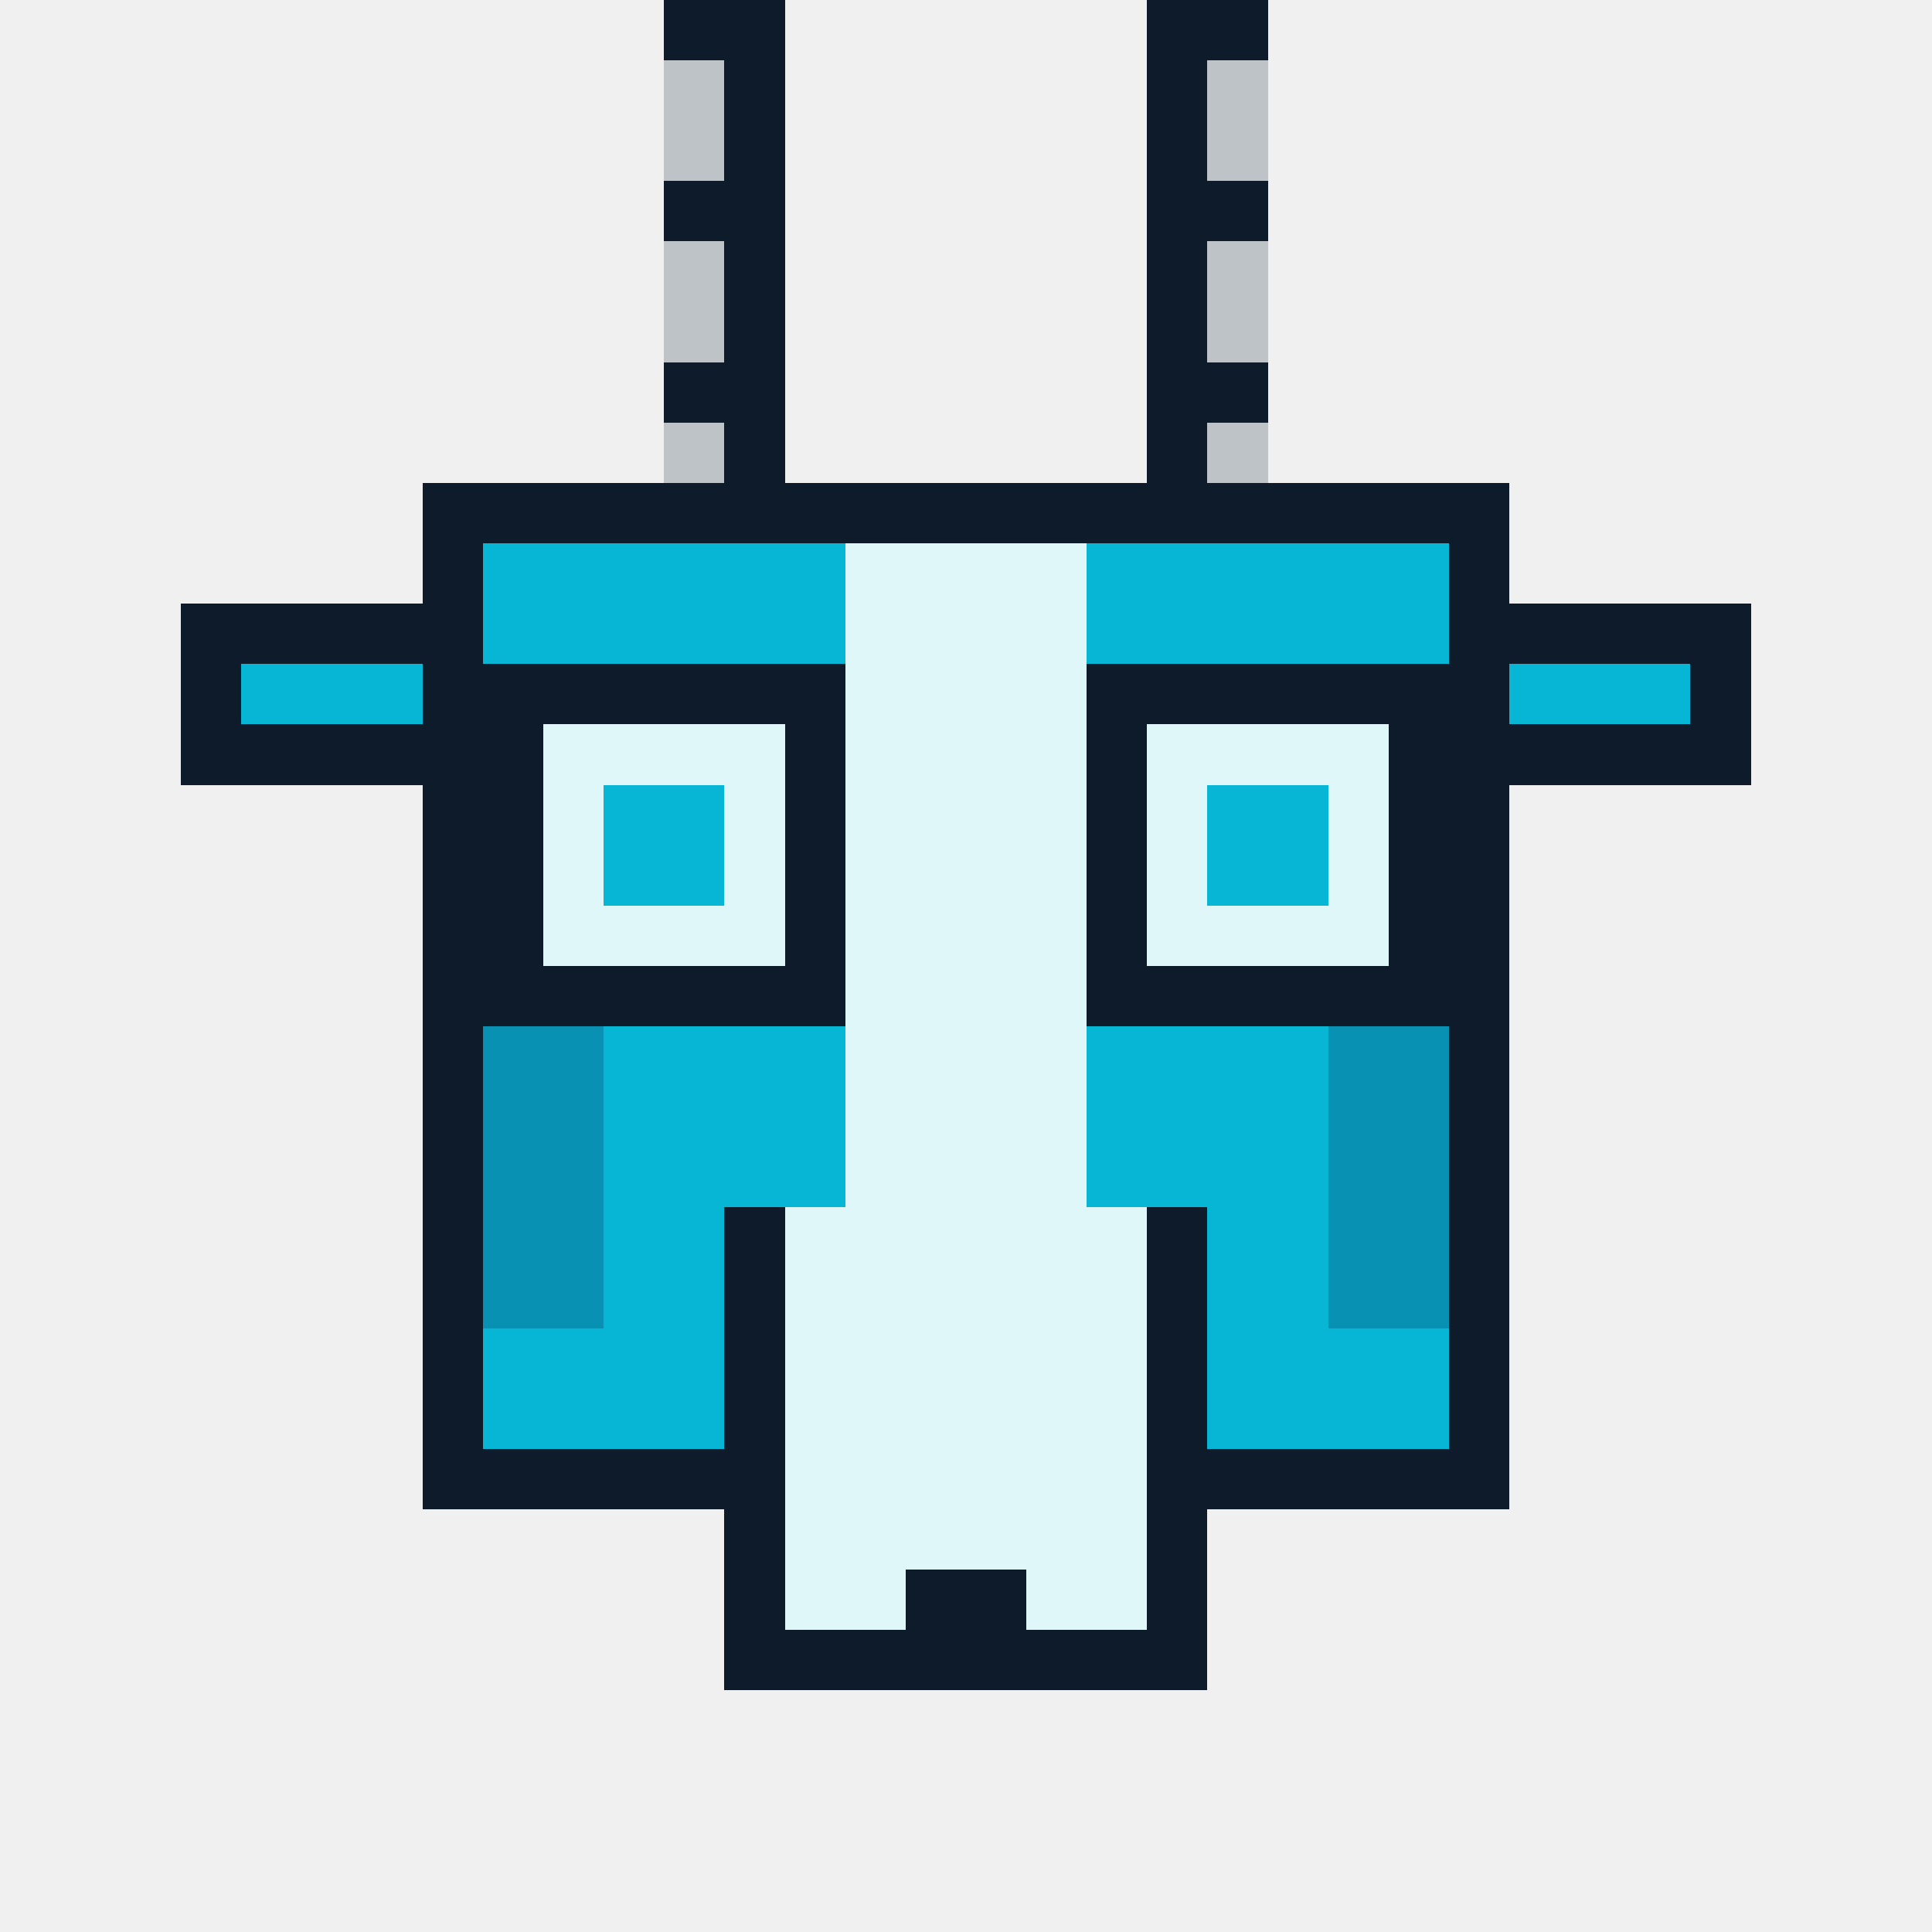
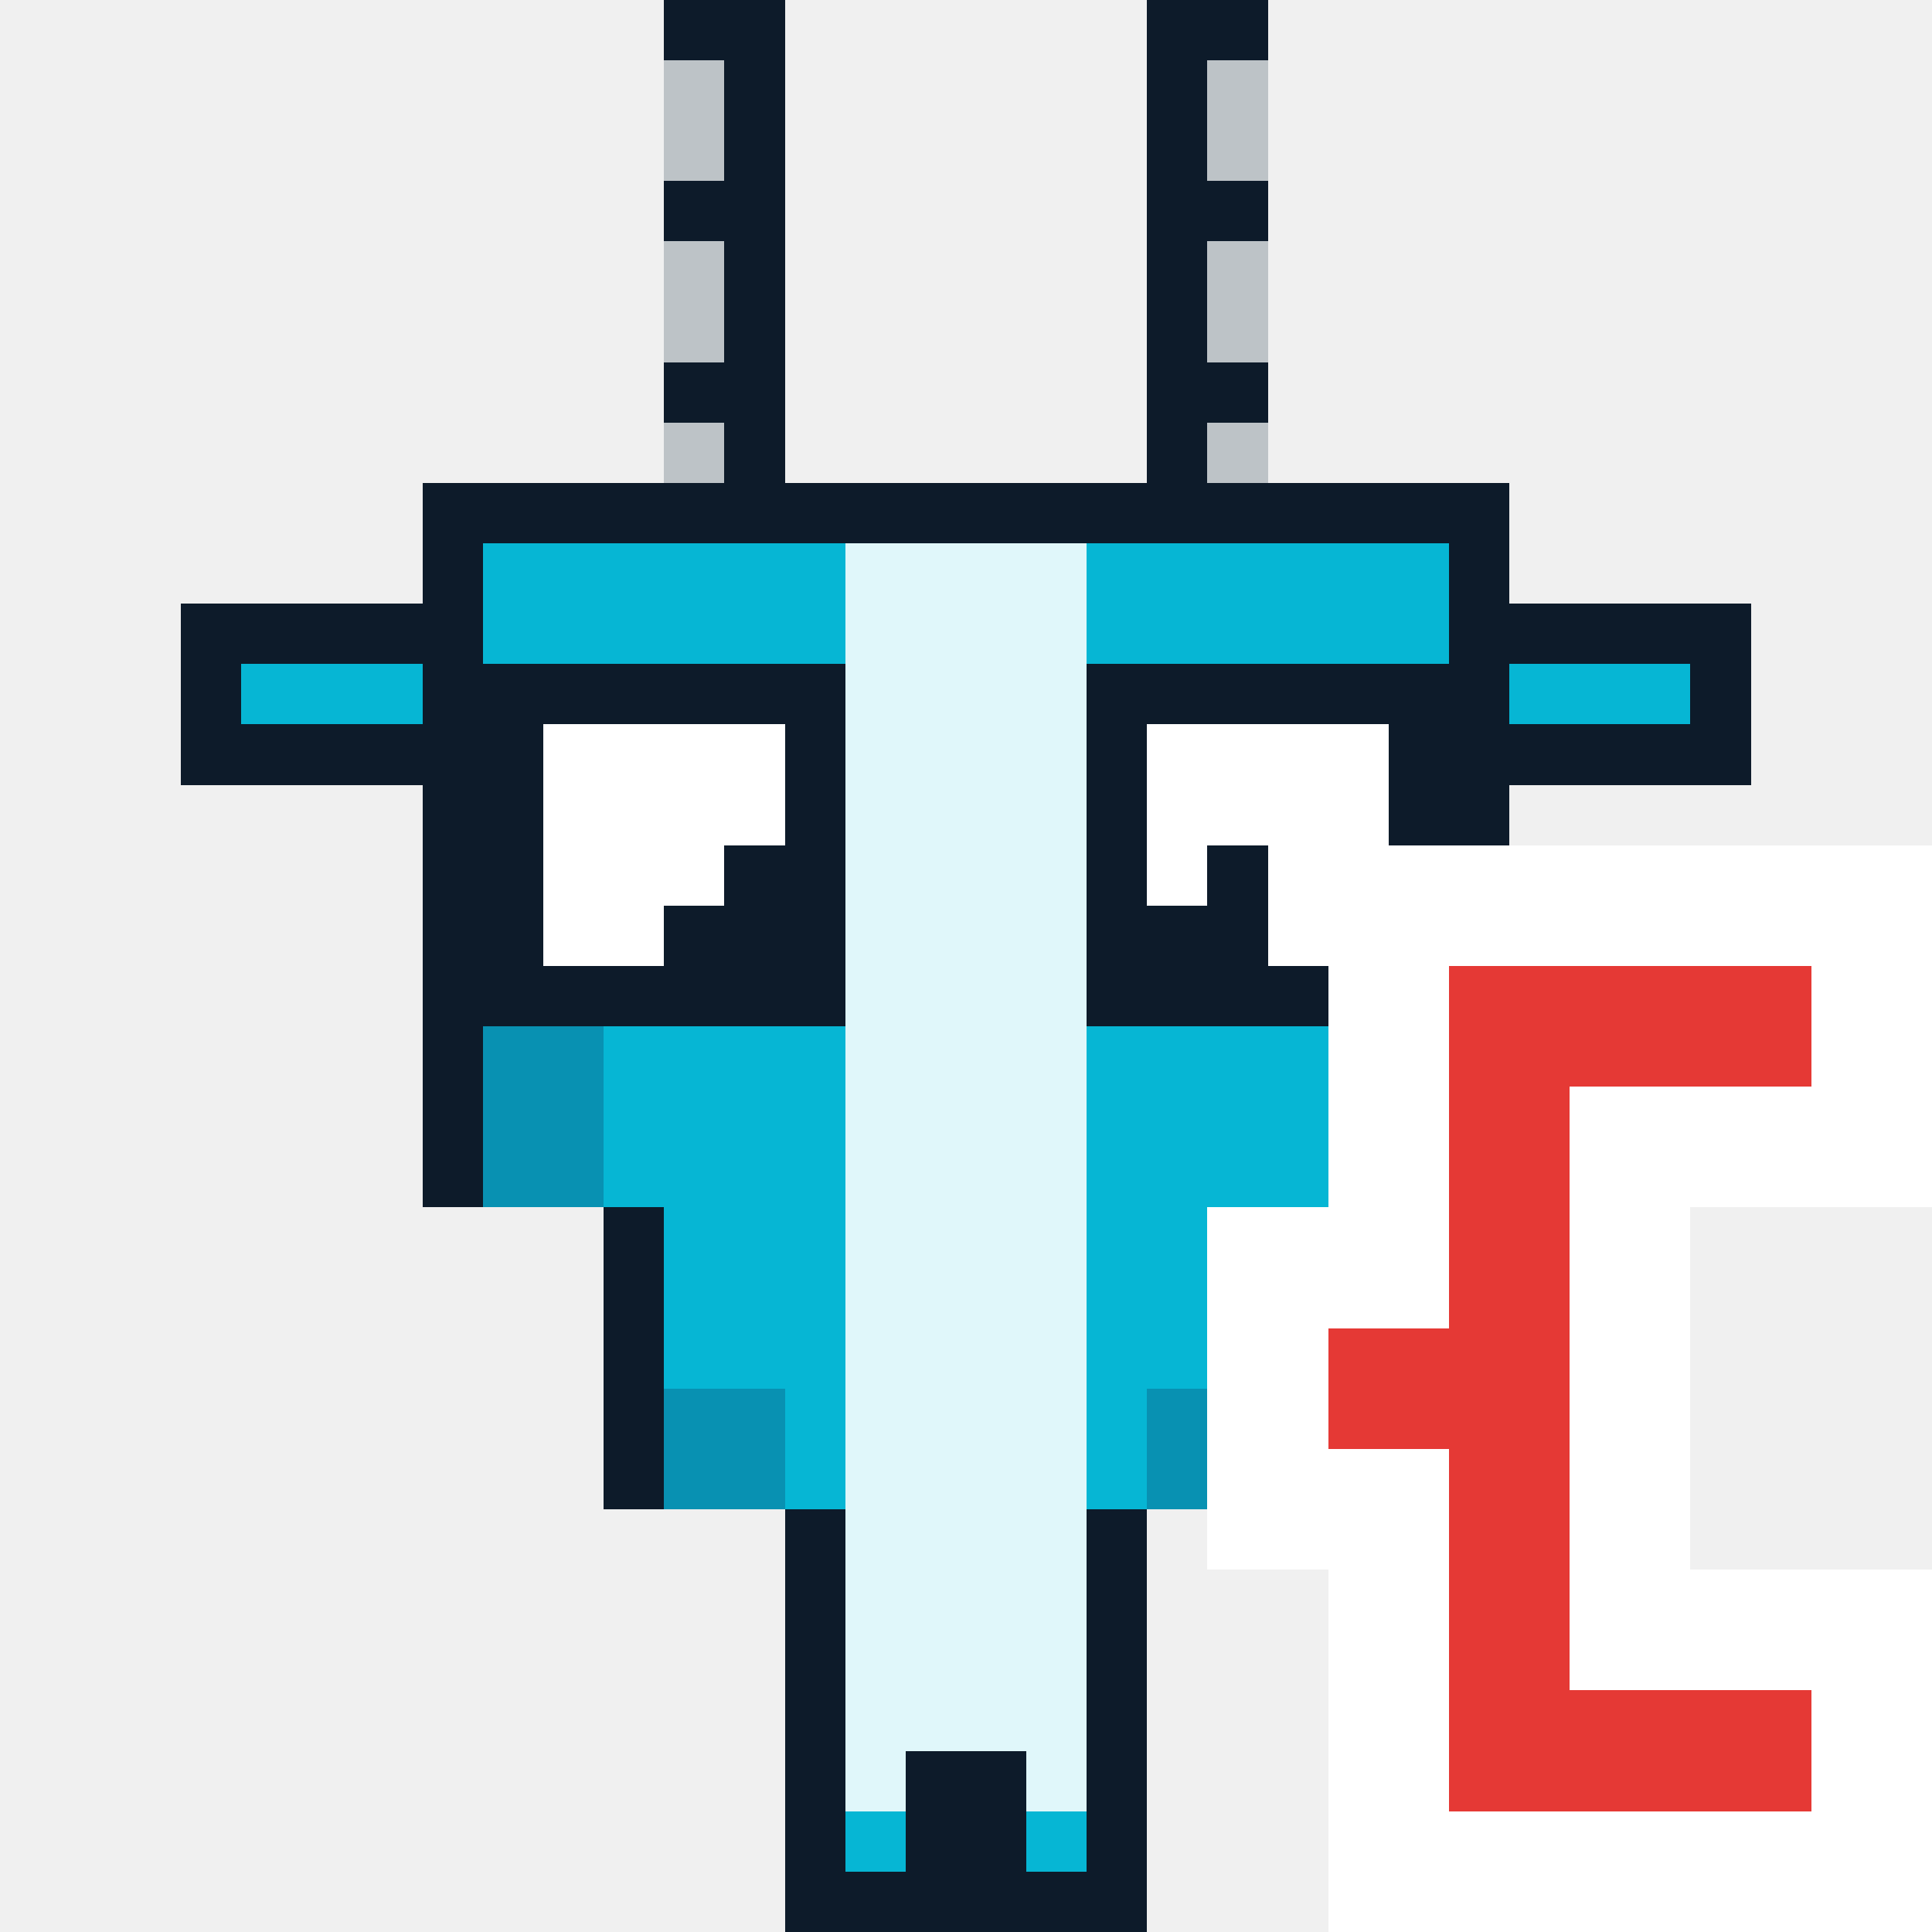
<svg xmlns="http://www.w3.org/2000/svg" viewBox="0 0 32 32" width="32" height="32" shape-rendering="crispEdges">
  <defs>
    <style>
-             .outline-dark { fill: #0D1B2A; }
-             .tmpl-cyan     { fill: #06B6D4; }
-             .tmpl-shadow   { fill: #0891B2; }
-             .tmpl-light    { fill: #E0F7FA; }
-             .horn-gray    { fill: #BDC3C7; }
+             .outline-dark { fill: #0D1B2A; } /* Contornos principais */
+             .fur-main     { fill: #06B6D4; } /* Pele da gazela */
+             .fur-shadow   { fill: #0891B2; } /* Detalhes faciais escuros */
+             .fur-white    { fill: #E0F7FA; } /* Listra branca central */
+             .horn-gray    { fill: #BDC3C7; } /* Chifres prateados */
+             .eye-white    { fill: #FFFFFF; } /* Globo ocular */
+             .badge-red   { fill: #E53935; } /* GADT/GADX badge glyph */
+             .badge-white { fill: #FFFFFF; } /* GADT/GADX badge outline/gap */
        </style>
  </defs>
  <rect x="11" y="0" width="2" height="9" class="outline-dark" />
  <rect x="11" y="1" width="1" height="8" class="horn-gray" />
  <rect x="11" y="3" width="1" height="1" class="outline-dark" />
  <rect x="11" y="6" width="1" height="1" class="outline-dark" />
  <rect x="19" y="0" width="2" height="9" class="outline-dark" />
  <rect x="20" y="1" width="1" height="8" class="horn-gray" />
  <rect x="20" y="3" width="1" height="1" class="outline-dark" />
  <rect x="20" y="6" width="1" height="1" class="outline-dark" />
  <rect x="3" y="10" width="7" height="3" class="outline-dark" />
-   <rect x="4" y="11" width="6" height="1" class="tmpl-cyan" />
+   <rect x="4" y="11" width="6" height="1" class="fur-main" />
  <rect x="22" y="10" width="7" height="3" class="outline-dark" />
-   <rect x="22" y="11" width="6" height="1" class="tmpl-cyan" />
-   <rect x="7" y="8" width="18" height="17" class="outline-dark" />
-   <rect x="8" y="9" width="16" height="15" class="tmpl-cyan" />
-   <rect x="8" y="15" width="2" height="7" class="tmpl-shadow" />
-   <rect x="22" y="15" width="2" height="7" class="tmpl-shadow" />
-   <rect x="14" y="9" width="4" height="19" class="tmpl-light" />
-   <rect x="12" y="20" width="8" height="8" class="outline-dark" />
-   <rect x="13" y="20" width="6" height="7" class="tmpl-light" />
-   <rect x="15" y="26" width="2" height="1" class="outline-dark" />
+   <rect x="22" y="11" width="6" height="1" class="fur-main" />
+   <rect x="7" y="8" width="18" height="12" class="outline-dark" />
+   <rect x="10" y="20" width="12" height="5" class="outline-dark" />
+   <rect x="13" y="25" width="6" height="7" class="outline-dark" />
+   <rect x="8" y="9" width="16" height="11" class="fur-main" />
+   <rect x="11" y="20" width="10" height="5" class="fur-main" />
+   <rect x="14" y="28" width="4" height="3" class="fur-main" />
+   <rect x="8" y="14" width="2" height="6" class="fur-shadow" />
+   <rect x="22" y="14" width="2" height="6" class="fur-shadow" />
+   <rect x="11" y="23" width="2" height="2" class="fur-shadow" />
+   <rect x="19" y="23" width="2" height="2" class="fur-shadow" />
+   <rect x="14" y="9" width="4" height="21" class="fur-white" />
+   <rect x="15" y="29" width="2" height="2" class="outline-dark" />
  <rect x="8" y="11" width="6" height="6" class="outline-dark" />
-   <rect x="9" y="12" width="4" height="4" class="tmpl-light" />
-   <rect x="10" y="13" width="2" height="2" class="tmpl-cyan" />
+   <rect x="9" y="12" width="4" height="4" class="eye-white" />
+   <rect x="11" y="14" width="2" height="2" class="outline-dark" />
+   <rect x="11" y="14" width="1" height="1" class="eye-white" />
  <rect x="18" y="11" width="6" height="6" class="outline-dark" />
-   <rect x="19" y="12" width="4" height="4" class="tmpl-light" />
-   <rect x="20" y="13" width="2" height="2" class="tmpl-cyan" />
+   <rect x="19" y="12" width="4" height="4" class="eye-white" />
+   <rect x="19" y="14" width="2" height="2" class="outline-dark" />
+   <rect x="19" y="14" width="1" height="1" class="eye-white" />
+   <rect x="22" y="14" width="1" height="1" class="badge-white" />
+   <rect x="23" y="14" width="1" height="1" class="badge-white" />
+   <rect x="24" y="14" width="1" height="1" class="badge-white" />
+   <rect x="25" y="14" width="1" height="1" class="badge-white" />
+   <rect x="26" y="14" width="1" height="1" class="badge-white" />
+   <rect x="27" y="14" width="1" height="1" class="badge-white" />
+   <rect x="28" y="14" width="1" height="1" class="badge-white" />
+   <rect x="29" y="14" width="1" height="1" class="badge-white" />
+   <rect x="30" y="14" width="1" height="1" class="badge-white" />
+   <rect x="31" y="14" width="1" height="1" class="badge-white" />
+   <rect x="22" y="15" width="1" height="1" class="badge-white" />
+   <rect x="23" y="15" width="1" height="1" class="badge-white" />
+   <rect x="24" y="15" width="1" height="1" class="badge-white" />
+   <rect x="25" y="15" width="1" height="1" class="badge-white" />
+   <rect x="26" y="15" width="1" height="1" class="badge-white" />
+   <rect x="27" y="15" width="1" height="1" class="badge-white" />
+   <rect x="28" y="15" width="1" height="1" class="badge-white" />
+   <rect x="29" y="15" width="1" height="1" class="badge-white" />
+   <rect x="30" y="15" width="1" height="1" class="badge-white" />
+   <rect x="31" y="15" width="1" height="1" class="badge-white" />
+   <rect x="22" y="16" width="1" height="1" class="badge-white" />
+   <rect x="23" y="16" width="1" height="1" class="badge-white" />
+   <rect x="30" y="16" width="1" height="1" class="badge-white" />
+   <rect x="31" y="16" width="1" height="1" class="badge-white" />
+   <rect x="22" y="17" width="1" height="1" class="badge-white" />
+   <rect x="23" y="17" width="1" height="1" class="badge-white" />
+   <rect x="30" y="17" width="1" height="1" class="badge-white" />
+   <rect x="31" y="17" width="1" height="1" class="badge-white" />
+   <rect x="22" y="18" width="1" height="1" class="badge-white" />
+   <rect x="23" y="18" width="1" height="1" class="badge-white" />
+   <rect x="26" y="18" width="1" height="1" class="badge-white" />
+   <rect x="27" y="18" width="1" height="1" class="badge-white" />
+   <rect x="28" y="18" width="1" height="1" class="badge-white" />
+   <rect x="29" y="18" width="1" height="1" class="badge-white" />
+   <rect x="30" y="18" width="1" height="1" class="badge-white" />
+   <rect x="31" y="18" width="1" height="1" class="badge-white" />
+   <rect x="22" y="19" width="1" height="1" class="badge-white" />
+   <rect x="23" y="19" width="1" height="1" class="badge-white" />
+   <rect x="26" y="19" width="1" height="1" class="badge-white" />
+   <rect x="27" y="19" width="1" height="1" class="badge-white" />
+   <rect x="28" y="19" width="1" height="1" class="badge-white" />
+   <rect x="29" y="19" width="1" height="1" class="badge-white" />
+   <rect x="30" y="19" width="1" height="1" class="badge-white" />
+   <rect x="31" y="19" width="1" height="1" class="badge-white" />
+   <rect x="20" y="20" width="1" height="1" class="badge-white" />
+   <rect x="21" y="20" width="1" height="1" class="badge-white" />
+   <rect x="22" y="20" width="1" height="1" class="badge-white" />
+   <rect x="23" y="20" width="1" height="1" class="badge-white" />
+   <rect x="26" y="20" width="1" height="1" class="badge-white" />
+   <rect x="27" y="20" width="1" height="1" class="badge-white" />
+   <rect x="20" y="21" width="1" height="1" class="badge-white" />
+   <rect x="21" y="21" width="1" height="1" class="badge-white" />
+   <rect x="22" y="21" width="1" height="1" class="badge-white" />
+   <rect x="23" y="21" width="1" height="1" class="badge-white" />
+   <rect x="26" y="21" width="1" height="1" class="badge-white" />
+   <rect x="27" y="21" width="1" height="1" class="badge-white" />
+   <rect x="20" y="22" width="1" height="1" class="badge-white" />
+   <rect x="21" y="22" width="1" height="1" class="badge-white" />
+   <rect x="26" y="22" width="1" height="1" class="badge-white" />
+   <rect x="27" y="22" width="1" height="1" class="badge-white" />
+   <rect x="20" y="23" width="1" height="1" class="badge-white" />
+   <rect x="21" y="23" width="1" height="1" class="badge-white" />
+   <rect x="26" y="23" width="1" height="1" class="badge-white" />
+   <rect x="27" y="23" width="1" height="1" class="badge-white" />
+   <rect x="20" y="24" width="1" height="1" class="badge-white" />
+   <rect x="21" y="24" width="1" height="1" class="badge-white" />
+   <rect x="22" y="24" width="1" height="1" class="badge-white" />
+   <rect x="23" y="24" width="1" height="1" class="badge-white" />
+   <rect x="26" y="24" width="1" height="1" class="badge-white" />
+   <rect x="27" y="24" width="1" height="1" class="badge-white" />
+   <rect x="20" y="25" width="1" height="1" class="badge-white" />
+   <rect x="21" y="25" width="1" height="1" class="badge-white" />
+   <rect x="22" y="25" width="1" height="1" class="badge-white" />
+   <rect x="23" y="25" width="1" height="1" class="badge-white" />
+   <rect x="26" y="25" width="1" height="1" class="badge-white" />
+   <rect x="27" y="25" width="1" height="1" class="badge-white" />
+   <rect x="22" y="26" width="1" height="1" class="badge-white" />
+   <rect x="23" y="26" width="1" height="1" class="badge-white" />
+   <rect x="26" y="26" width="1" height="1" class="badge-white" />
+   <rect x="27" y="26" width="1" height="1" class="badge-white" />
+   <rect x="28" y="26" width="1" height="1" class="badge-white" />
+   <rect x="29" y="26" width="1" height="1" class="badge-white" />
+   <rect x="30" y="26" width="1" height="1" class="badge-white" />
+   <rect x="31" y="26" width="1" height="1" class="badge-white" />
+   <rect x="22" y="27" width="1" height="1" class="badge-white" />
+   <rect x="23" y="27" width="1" height="1" class="badge-white" />
+   <rect x="26" y="27" width="1" height="1" class="badge-white" />
+   <rect x="27" y="27" width="1" height="1" class="badge-white" />
+   <rect x="28" y="27" width="1" height="1" class="badge-white" />
+   <rect x="29" y="27" width="1" height="1" class="badge-white" />
+   <rect x="30" y="27" width="1" height="1" class="badge-white" />
+   <rect x="31" y="27" width="1" height="1" class="badge-white" />
+   <rect x="22" y="28" width="1" height="1" class="badge-white" />
+   <rect x="23" y="28" width="1" height="1" class="badge-white" />
+   <rect x="30" y="28" width="1" height="1" class="badge-white" />
+   <rect x="31" y="28" width="1" height="1" class="badge-white" />
+   <rect x="22" y="29" width="1" height="1" class="badge-white" />
+   <rect x="23" y="29" width="1" height="1" class="badge-white" />
+   <rect x="30" y="29" width="1" height="1" class="badge-white" />
+   <rect x="31" y="29" width="1" height="1" class="badge-white" />
+   <rect x="22" y="30" width="1" height="1" class="badge-white" />
+   <rect x="23" y="30" width="1" height="1" class="badge-white" />
+   <rect x="24" y="30" width="1" height="1" class="badge-white" />
+   <rect x="25" y="30" width="1" height="1" class="badge-white" />
+   <rect x="26" y="30" width="1" height="1" class="badge-white" />
+   <rect x="27" y="30" width="1" height="1" class="badge-white" />
+   <rect x="28" y="30" width="1" height="1" class="badge-white" />
+   <rect x="29" y="30" width="1" height="1" class="badge-white" />
+   <rect x="30" y="30" width="1" height="1" class="badge-white" />
+   <rect x="31" y="30" width="1" height="1" class="badge-white" />
+   <rect x="22" y="31" width="1" height="1" class="badge-white" />
+   <rect x="23" y="31" width="1" height="1" class="badge-white" />
+   <rect x="24" y="31" width="1" height="1" class="badge-white" />
+   <rect x="25" y="31" width="1" height="1" class="badge-white" />
+   <rect x="26" y="31" width="1" height="1" class="badge-white" />
+   <rect x="27" y="31" width="1" height="1" class="badge-white" />
+   <rect x="28" y="31" width="1" height="1" class="badge-white" />
+   <rect x="29" y="31" width="1" height="1" class="badge-white" />
+   <rect x="30" y="31" width="1" height="1" class="badge-white" />
+   <rect x="31" y="31" width="1" height="1" class="badge-white" />
+   <rect x="24" y="16" width="1" height="1" class="badge-red" />
+   <rect x="25" y="16" width="1" height="1" class="badge-red" />
+   <rect x="26" y="16" width="1" height="1" class="badge-red" />
+   <rect x="27" y="16" width="1" height="1" class="badge-red" />
+   <rect x="28" y="16" width="1" height="1" class="badge-red" />
+   <rect x="29" y="16" width="1" height="1" class="badge-red" />
+   <rect x="24" y="17" width="1" height="1" class="badge-red" />
+   <rect x="25" y="17" width="1" height="1" class="badge-red" />
+   <rect x="26" y="17" width="1" height="1" class="badge-red" />
+   <rect x="27" y="17" width="1" height="1" class="badge-red" />
+   <rect x="28" y="17" width="1" height="1" class="badge-red" />
+   <rect x="29" y="17" width="1" height="1" class="badge-red" />
+   <rect x="24" y="18" width="1" height="1" class="badge-red" />
+   <rect x="25" y="18" width="1" height="1" class="badge-red" />
+   <rect x="24" y="19" width="1" height="1" class="badge-red" />
+   <rect x="25" y="19" width="1" height="1" class="badge-red" />
+   <rect x="24" y="20" width="1" height="1" class="badge-red" />
+   <rect x="25" y="20" width="1" height="1" class="badge-red" />
+   <rect x="24" y="21" width="1" height="1" class="badge-red" />
+   <rect x="25" y="21" width="1" height="1" class="badge-red" />
+   <rect x="22" y="22" width="1" height="1" class="badge-red" />
+   <rect x="23" y="22" width="1" height="1" class="badge-red" />
+   <rect x="24" y="22" width="1" height="1" class="badge-red" />
+   <rect x="25" y="22" width="1" height="1" class="badge-red" />
+   <rect x="22" y="23" width="1" height="1" class="badge-red" />
+   <rect x="23" y="23" width="1" height="1" class="badge-red" />
+   <rect x="24" y="23" width="1" height="1" class="badge-red" />
+   <rect x="25" y="23" width="1" height="1" class="badge-red" />
+   <rect x="24" y="24" width="1" height="1" class="badge-red" />
+   <rect x="25" y="24" width="1" height="1" class="badge-red" />
+   <rect x="24" y="25" width="1" height="1" class="badge-red" />
+   <rect x="25" y="25" width="1" height="1" class="badge-red" />
+   <rect x="24" y="26" width="1" height="1" class="badge-red" />
+   <rect x="25" y="26" width="1" height="1" class="badge-red" />
+   <rect x="24" y="27" width="1" height="1" class="badge-red" />
+   <rect x="25" y="27" width="1" height="1" class="badge-red" />
+   <rect x="24" y="28" width="1" height="1" class="badge-red" />
+   <rect x="25" y="28" width="1" height="1" class="badge-red" />
+   <rect x="26" y="28" width="1" height="1" class="badge-red" />
+   <rect x="27" y="28" width="1" height="1" class="badge-red" />
+   <rect x="28" y="28" width="1" height="1" class="badge-red" />
+   <rect x="29" y="28" width="1" height="1" class="badge-red" />
+   <rect x="24" y="29" width="1" height="1" class="badge-red" />
+   <rect x="25" y="29" width="1" height="1" class="badge-red" />
+   <rect x="26" y="29" width="1" height="1" class="badge-red" />
+   <rect x="27" y="29" width="1" height="1" class="badge-red" />
+   <rect x="28" y="29" width="1" height="1" class="badge-red" />
+   <rect x="29" y="29" width="1" height="1" class="badge-red" />
</svg>
